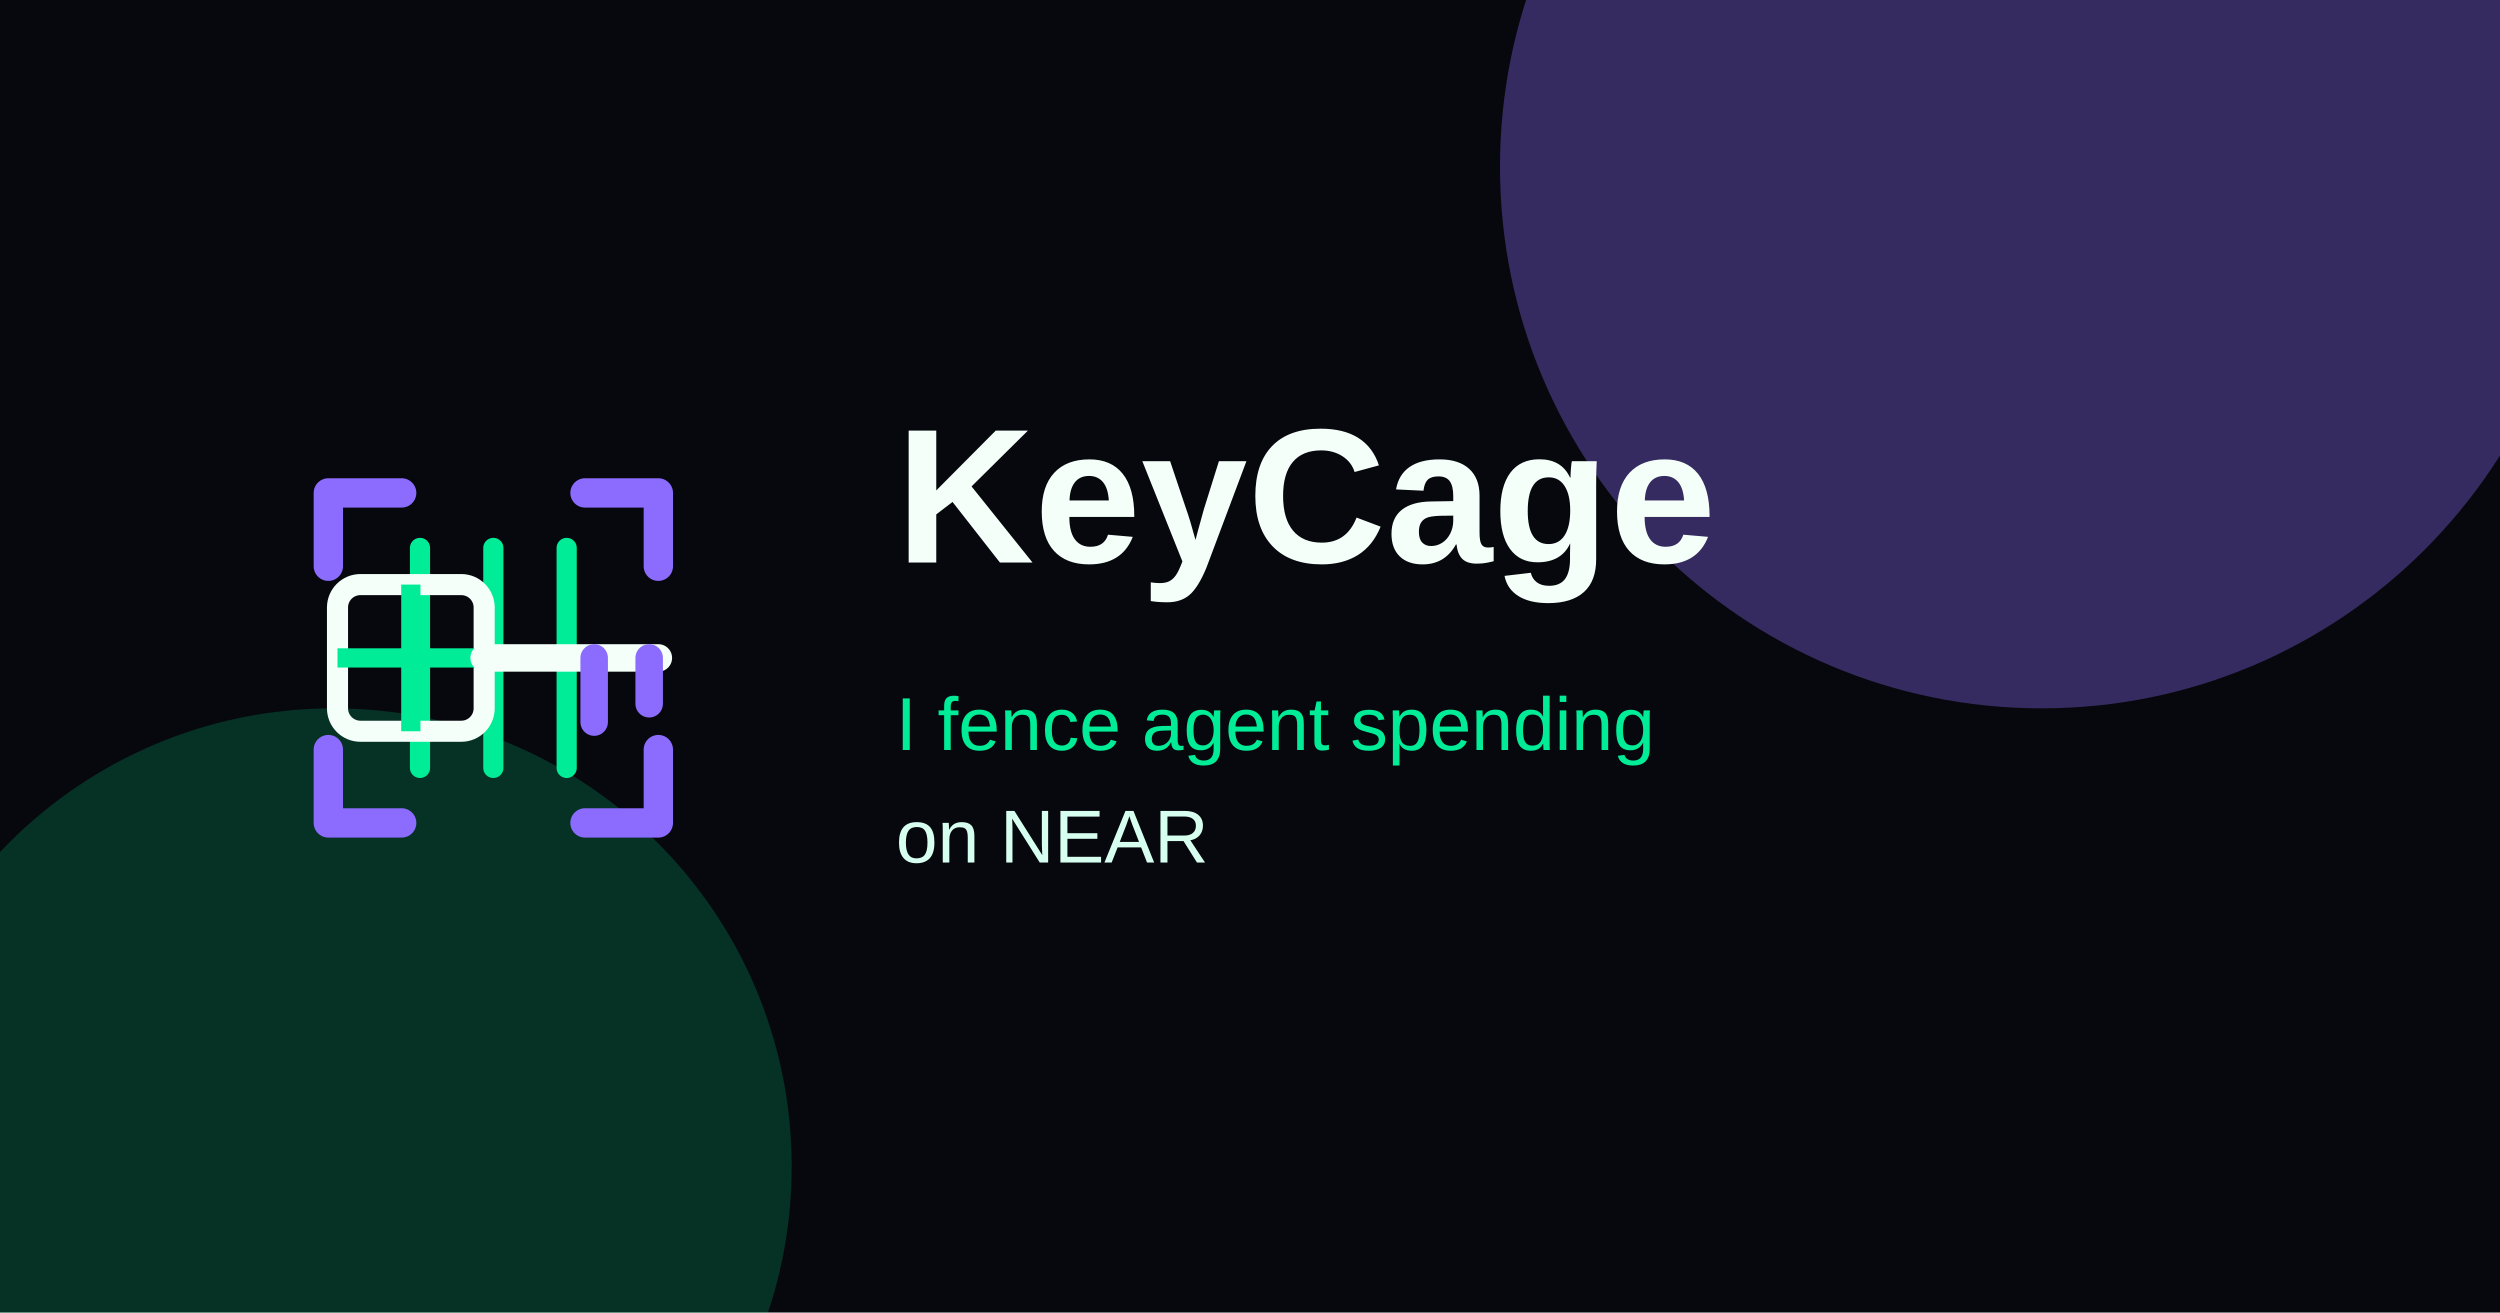
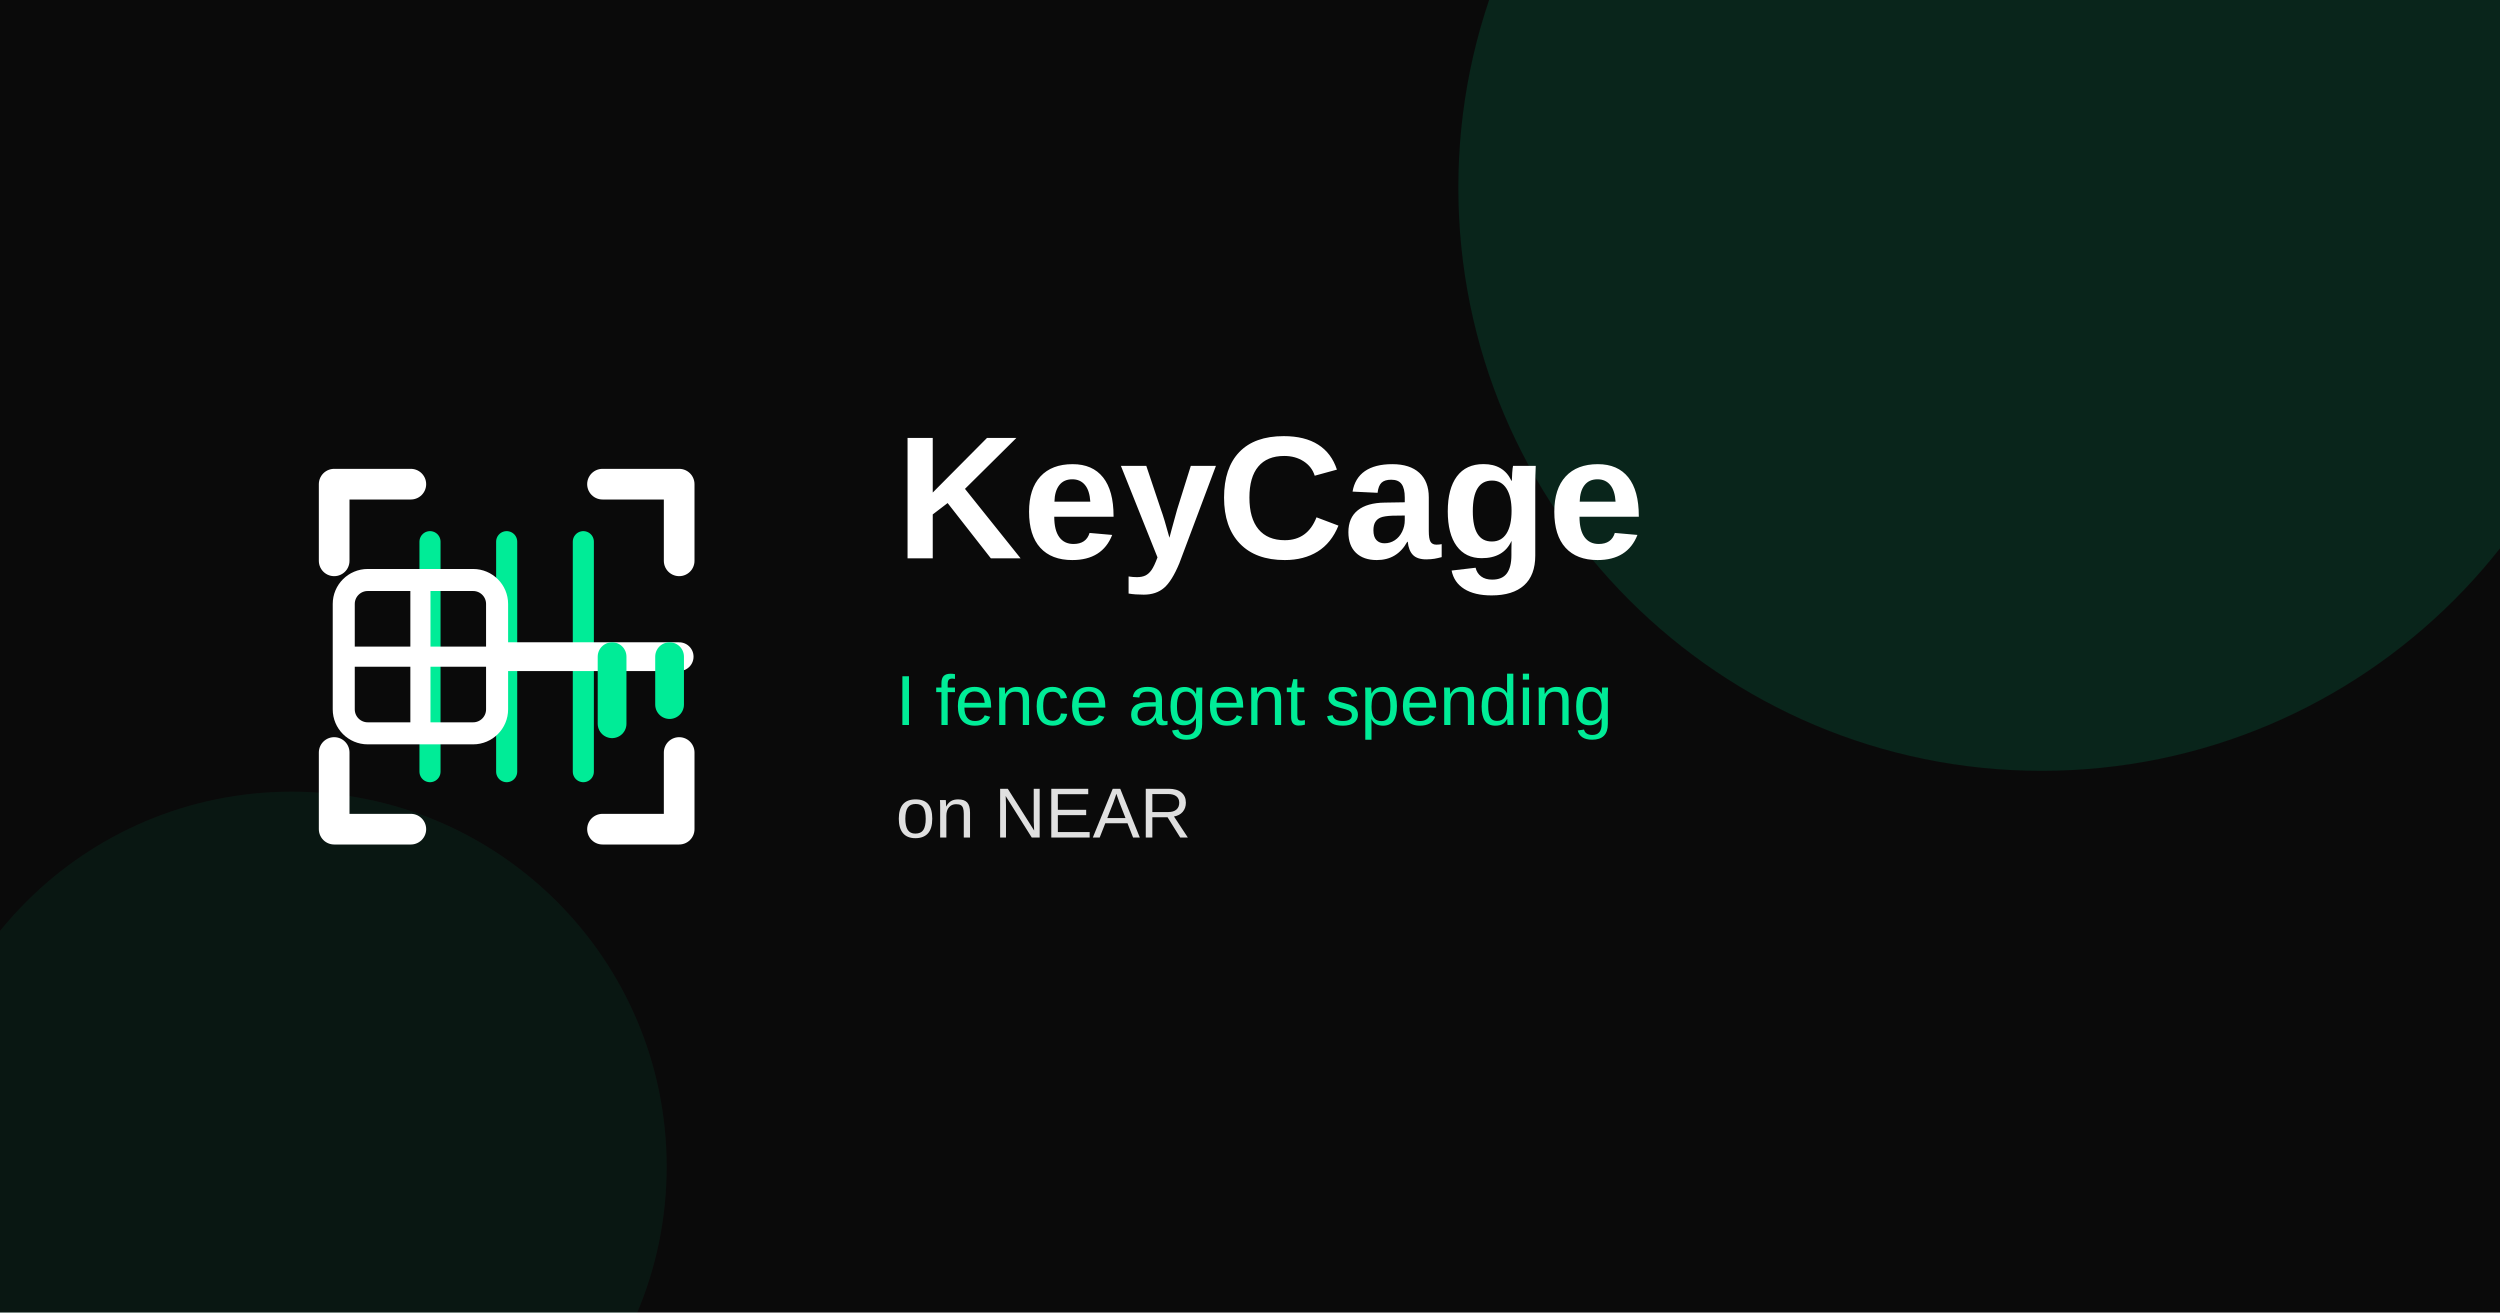
<svg xmlns="http://www.w3.org/2000/svg" width="1200" height="630" viewBox="0 0 1200 630" fill="none">
-   <rect width="1200" height="630" fill="#07080d" />
-   <circle cx="980" cy="80" r="260" fill="#8B6CFF" opacity="0.35" />
-   <circle cx="160" cy="560" r="220" fill="#00EC97" opacity="0.18" />
-   <g transform="translate(96 175) scale(4.4)">
-     <path d="M14 22V14H22M42 14H50V22M50 42V50H42M22 50H14V42" stroke="#8B6CFF" stroke-width="3.2" stroke-linecap="round" stroke-linejoin="round" />
-     <path d="M24 20V44M32 20V44M40 20V44" stroke="#00EC97" stroke-width="2.2" stroke-linecap="round" />
-     <rect x="15" y="24" width="16" height="16" rx="2.5" stroke="#F4FFF9" stroke-width="2.3" />
-     <path d="M15 32H31M23 24V40" stroke="#00EC97" stroke-width="2.1" />
-     <path d="M31 32H50" stroke="#F4FFF9" stroke-width="3" stroke-linecap="round" />
-     <path d="M43 32V39M49 32V37" stroke="#8B6CFF" stroke-width="3" stroke-linecap="round" />
+   <rect width="1200" height="630" fill="#0a0a0a" />
+   <circle cx="980" cy="90" r="280" fill="#00EC97" opacity="0.12" />
+   <circle cx="140" cy="560" r="180" fill="#00EC97" opacity="0.06" />
+   <g transform="translate(96 168) scale(4.6)" stroke="#ffffff" fill="none" stroke-linecap="round" stroke-linejoin="round">
+     <path d="M14 22V14H22M42 14H50V22M50 42V50H42M22 50H14V42" stroke-width="3.2" />
+     <path d="M24 20V44M32 20V44M40 20V44" stroke="#00EC97" stroke-width="2.2" />
+     <rect x="15" y="24" width="16" height="16" rx="2.5" stroke-width="2.3" />
+     <path d="M15 32H31M23 24V40" stroke-width="2.1" />
+     <path d="M31 32H50" stroke-width="3" />
+     <path d="M43 32V39M49 32V37" stroke="#00EC97" stroke-width="3" />
  </g>
-   <text x="430" y="270" fill="#F4FFF9" font-family="Arial, sans-serif" font-size="92" font-weight="700">KeyCage</text>
-   <text x="430" y="360" fill="#00EC97" font-family="Arial, sans-serif" font-size="36">I fence agent spending</text>
-   <text x="430" y="414" fill="#D7FFF0" font-family="Arial, sans-serif" font-size="36">on NEAR</text>
+   <text x="430" y="268" fill="#ffffff" font-family="Arial, sans-serif" font-size="84" font-weight="700">KeyCage</text>
+   <text x="430" y="348" fill="#00EC97" font-family="Arial, sans-serif" font-size="34">I fence agent spending</text>
+   <text x="430" y="402" fill="#e0e0e0" font-family="Arial, sans-serif" font-size="34">on NEAR</text>
</svg>
